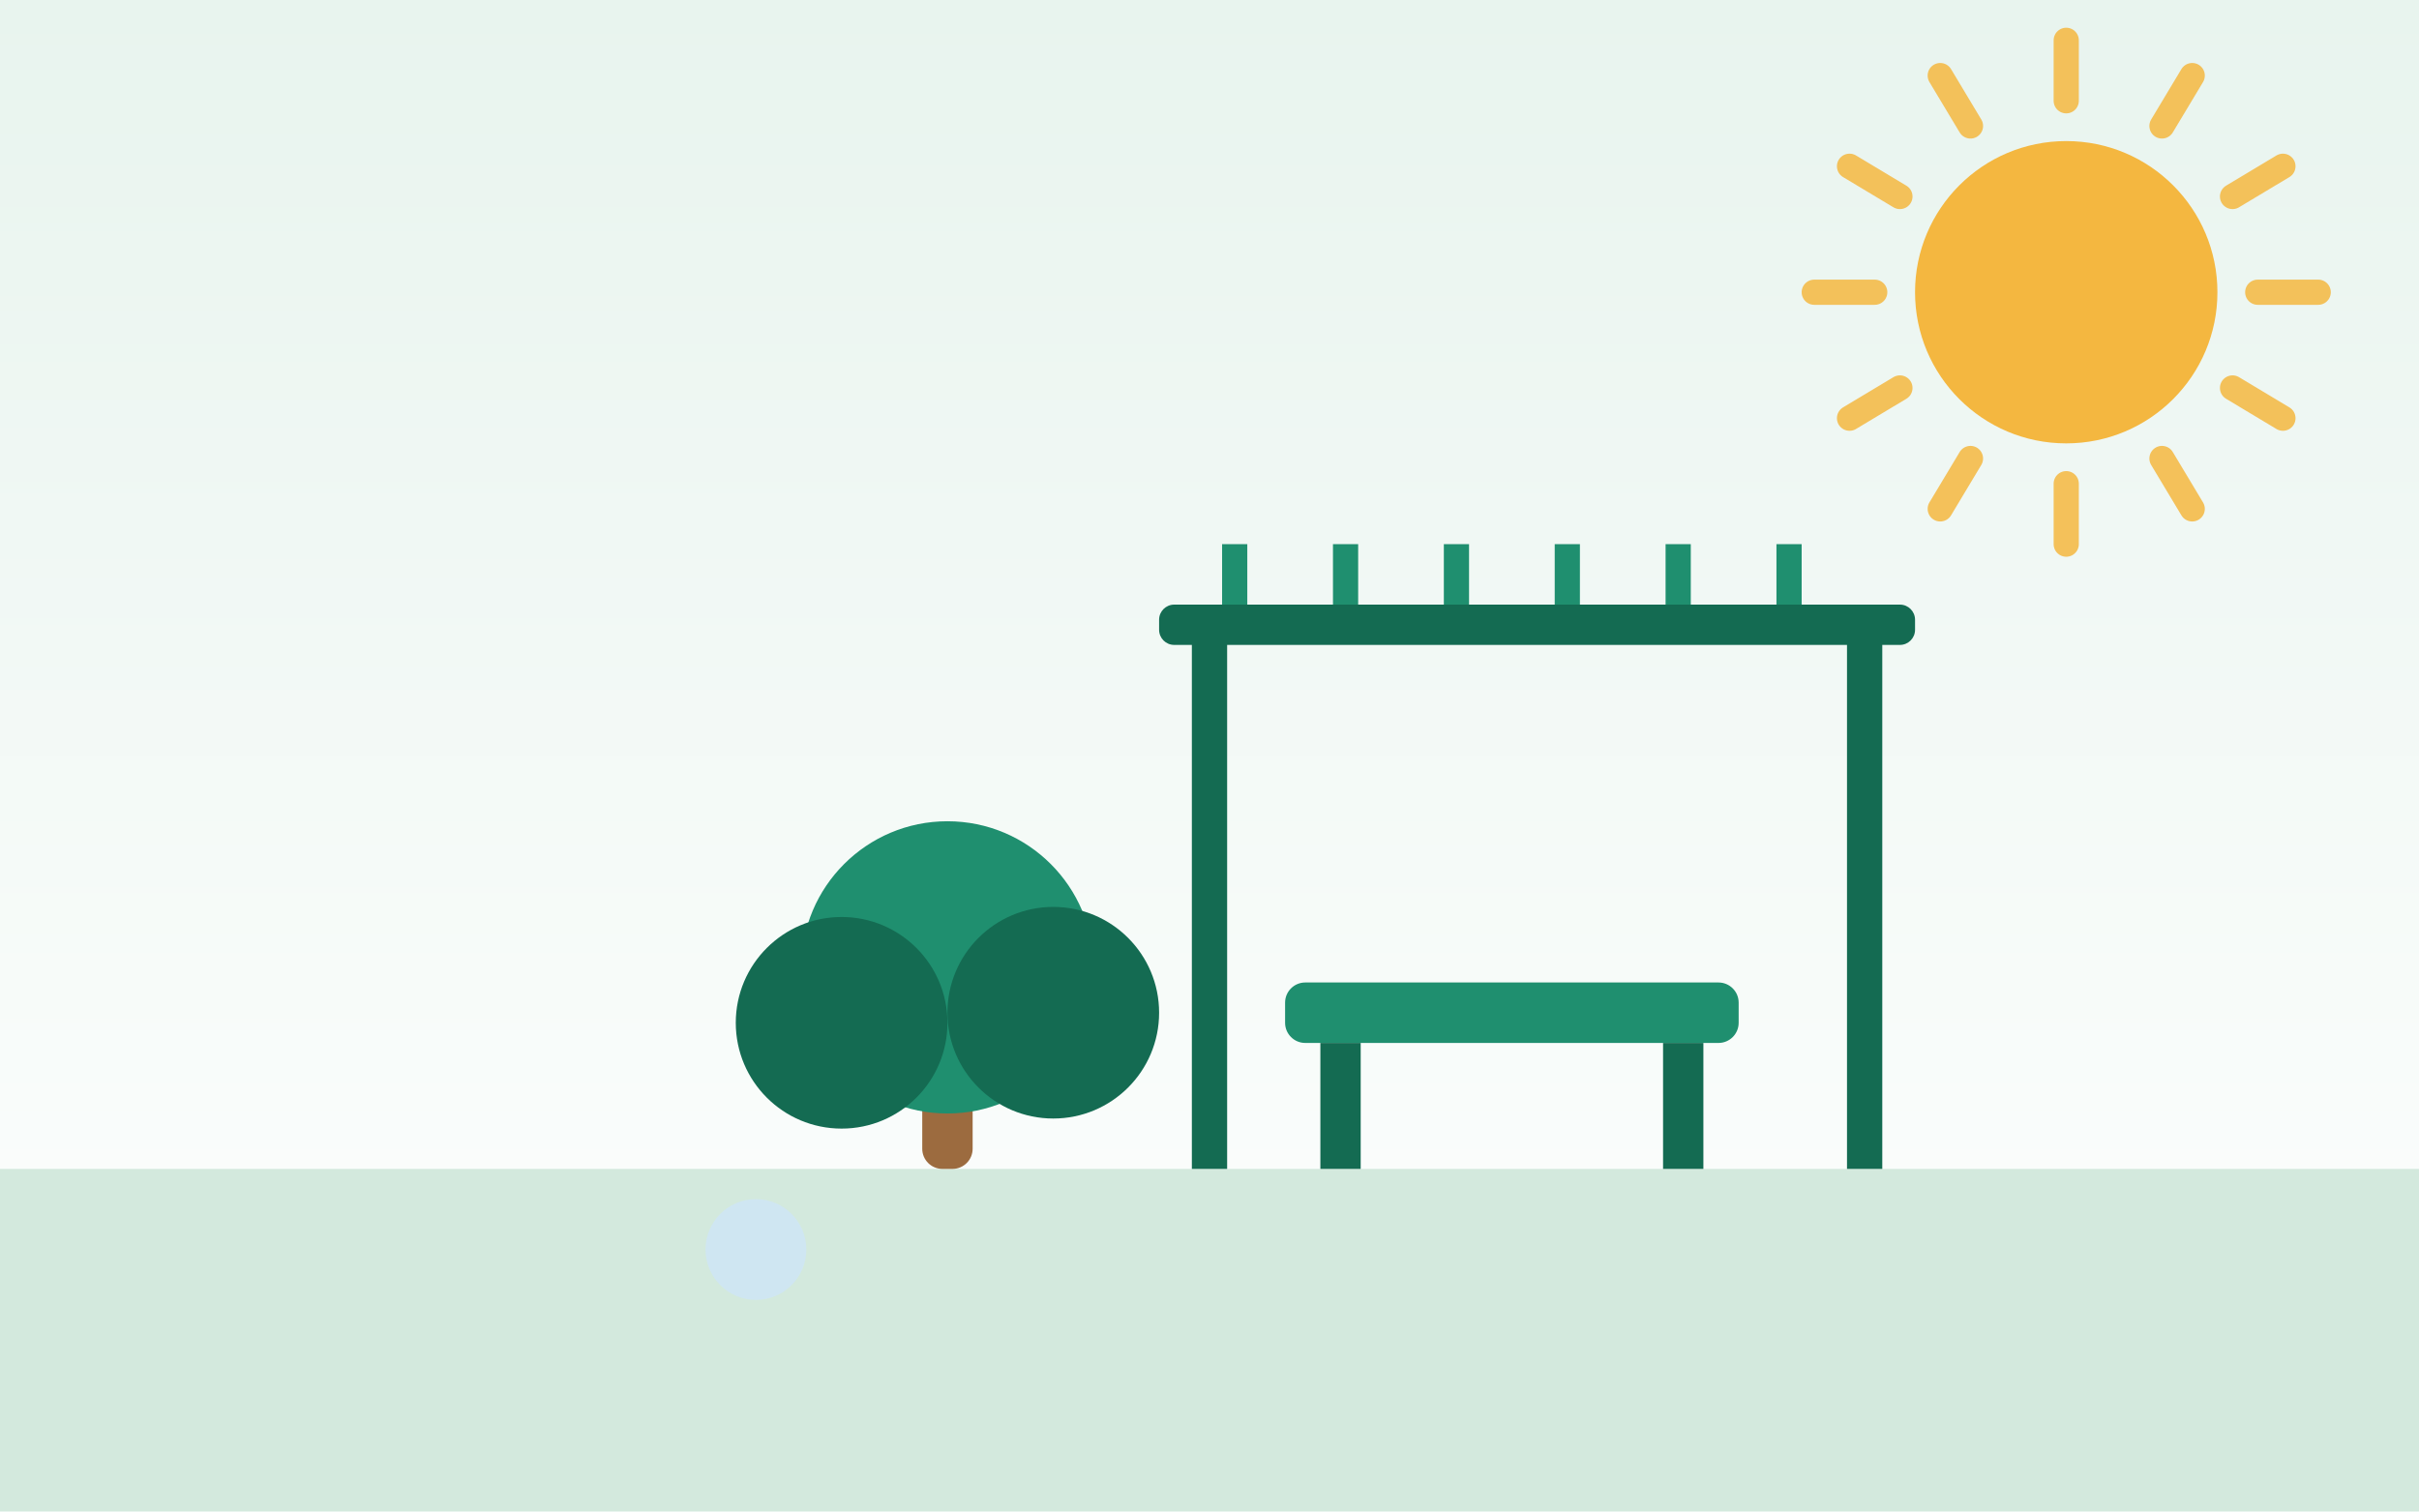
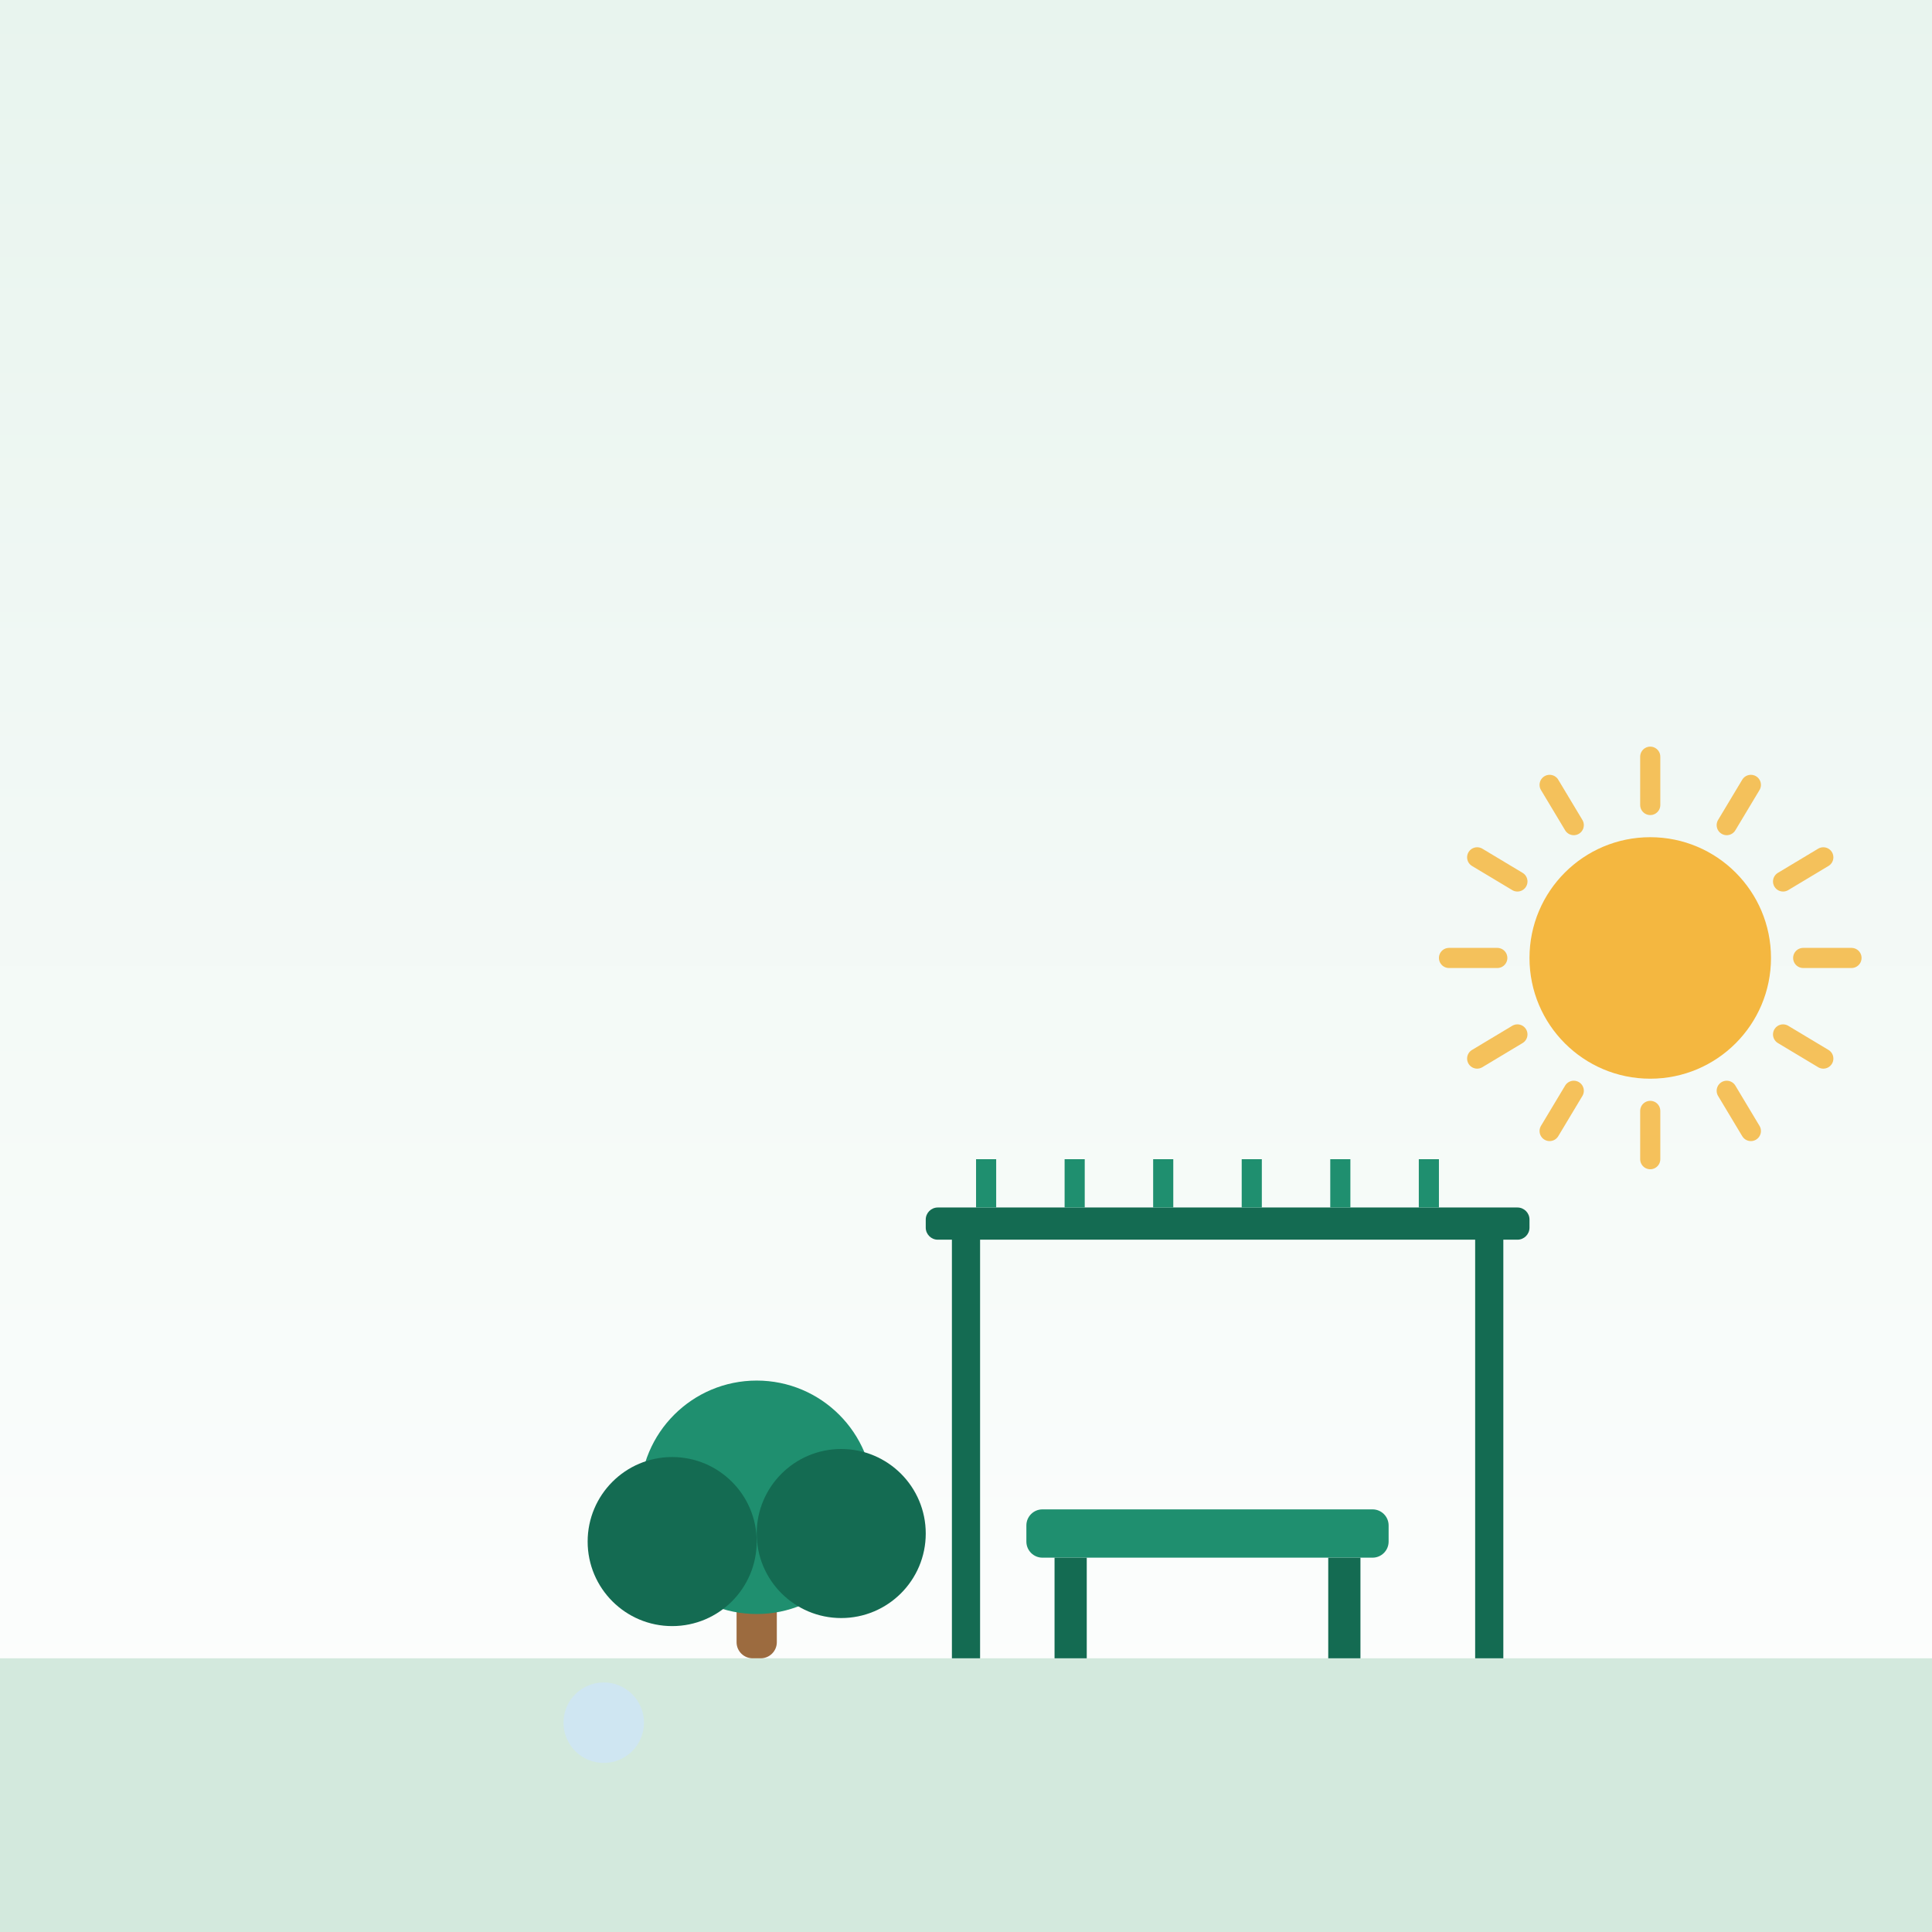
- <svg xmlns="http://www.w3.org/2000/svg" viewBox="0 0 480 300" fill="none">
+ <svg xmlns="http://www.w3.org/2000/svg" viewBox="0 0 400 400" fill="none">
  <defs>
    <linearGradient id="sky" x1="0" y1="0" x2="0" y2="1">
      <stop offset="0" stop-color="#e8f4ee" />
      <stop offset="1" stop-color="#ffffff" />
    </linearGradient>
  </defs>
-   <rect width="480" height="300" fill="url(#sky)" />
-   <line x1="448" y1="58" x2="460" y2="58" stroke="#f4b740" stroke-width="5" stroke-linecap="round" opacity=".85" />
-   <line x1="443" y1="77" x2="453" y2="83" stroke="#f4b740" stroke-width="5" stroke-linecap="round" opacity=".85" />
-   <line x1="429" y1="91" x2="435" y2="101" stroke="#f4b740" stroke-width="5" stroke-linecap="round" opacity=".85" />
-   <line x1="410" y1="96" x2="410" y2="108" stroke="#f4b740" stroke-width="5" stroke-linecap="round" opacity=".85" />
-   <line x1="391" y1="91" x2="385" y2="101" stroke="#f4b740" stroke-width="5" stroke-linecap="round" opacity=".85" />
-   <line x1="377" y1="77" x2="367" y2="83" stroke="#f4b740" stroke-width="5" stroke-linecap="round" opacity=".85" />
-   <line x1="372" y1="58" x2="360" y2="58" stroke="#f4b740" stroke-width="5" stroke-linecap="round" opacity=".85" />
-   <line x1="377" y1="39" x2="367" y2="33" stroke="#f4b740" stroke-width="5" stroke-linecap="round" opacity=".85" />
-   <line x1="391" y1="25" x2="385" y2="15" stroke="#f4b740" stroke-width="5" stroke-linecap="round" opacity=".85" />
-   <line x1="410" y1="20" x2="410" y2="8" stroke="#f4b740" stroke-width="5" stroke-linecap="round" opacity=".85" />
-   <line x1="429" y1="25" x2="435" y2="15" stroke="#f4b740" stroke-width="5" stroke-linecap="round" opacity=".85" />
-   <line x1="443" y1="39" x2="453" y2="33" stroke="#f4b740" stroke-width="5" stroke-linecap="round" opacity=".85" />
-   <circle cx="410" cy="58" r="30" fill="#f4b740" />
-   <rect x="0" y="232" width="480" height="68" fill="#d3e9dd" />
-   <rect x="183" y="206" width="10" height="26" rx="4" fill="#9c6b3f" />
-   <circle cx="188" cy="192" r="29" fill="#1f8f6f" />
-   <circle cx="167" cy="203" r="21" fill="#146b52" />
-   <circle cx="209" cy="201" r="21" fill="#146b52" />
-   <rect x="230" y="120" width="150" height="8" rx="3" fill="#146b52" />
-   <line x1="240" y1="124" x2="240" y2="232" stroke="#146b52" stroke-width="7" />
-   <line x1="370" y1="124" x2="370" y2="232" stroke="#146b52" stroke-width="7" />
-   <line x1="245" y1="120" x2="245" y2="108" stroke="#1f8f6f" stroke-width="5" />
-   <line x1="267" y1="120" x2="267" y2="108" stroke="#1f8f6f" stroke-width="5" />
-   <line x1="289" y1="120" x2="289" y2="108" stroke="#1f8f6f" stroke-width="5" />
-   <line x1="311" y1="120" x2="311" y2="108" stroke="#1f8f6f" stroke-width="5" />
-   <line x1="333" y1="120" x2="333" y2="108" stroke="#1f8f6f" stroke-width="5" />
-   <line x1="355" y1="120" x2="355" y2="108" stroke="#1f8f6f" stroke-width="5" />
-   <rect x="255" y="195" width="90" height="12" rx="4" fill="#1f8f6f" />
-   <rect x="262" y="207" width="8" height="25" fill="#146b52" />
-   <rect x="330" y="207" width="8" height="25" fill="#146b52" />
-   <circle cx="150" cy="248" r="10" fill="#cfe6f2" />
+   <rect width="400" height="400" fill="url(#sky)" />
+   <g transform="translate(0,150) scale(0.83333)">
+     <line x1="448" y1="58" x2="460" y2="58" stroke="#f4b740" stroke-width="5" stroke-linecap="round" opacity=".85" />
+     <line x1="443" y1="77" x2="453" y2="83" stroke="#f4b740" stroke-width="5" stroke-linecap="round" opacity=".85" />
+     <line x1="429" y1="91" x2="435" y2="101" stroke="#f4b740" stroke-width="5" stroke-linecap="round" opacity=".85" />
+     <line x1="410" y1="96" x2="410" y2="108" stroke="#f4b740" stroke-width="5" stroke-linecap="round" opacity=".85" />
+     <line x1="391" y1="91" x2="385" y2="101" stroke="#f4b740" stroke-width="5" stroke-linecap="round" opacity=".85" />
+     <line x1="377" y1="77" x2="367" y2="83" stroke="#f4b740" stroke-width="5" stroke-linecap="round" opacity=".85" />
+     <line x1="372" y1="58" x2="360" y2="58" stroke="#f4b740" stroke-width="5" stroke-linecap="round" opacity=".85" />
+     <line x1="377" y1="39" x2="367" y2="33" stroke="#f4b740" stroke-width="5" stroke-linecap="round" opacity=".85" />
+     <line x1="391" y1="25" x2="385" y2="15" stroke="#f4b740" stroke-width="5" stroke-linecap="round" opacity=".85" />
+     <line x1="410" y1="20" x2="410" y2="8" stroke="#f4b740" stroke-width="5" stroke-linecap="round" opacity=".85" />
+     <line x1="429" y1="25" x2="435" y2="15" stroke="#f4b740" stroke-width="5" stroke-linecap="round" opacity=".85" />
+     <line x1="443" y1="39" x2="453" y2="33" stroke="#f4b740" stroke-width="5" stroke-linecap="round" opacity=".85" />
+     <circle cx="410" cy="58" r="30" fill="#f4b740" />
+     <rect x="0" y="232" width="480" height="68" fill="#d3e9dd" />
+     <rect x="183" y="206" width="10" height="26" rx="4" fill="#9c6b3f" />
+     <circle cx="188" cy="192" r="29" fill="#1f8f6f" />
+     <circle cx="167" cy="203" r="21" fill="#146b52" />
+     <circle cx="209" cy="201" r="21" fill="#146b52" />
+     <rect x="230" y="120" width="150" height="8" rx="3" fill="#146b52" />
+     <line x1="240" y1="124" x2="240" y2="232" stroke="#146b52" stroke-width="7" />
+     <line x1="370" y1="124" x2="370" y2="232" stroke="#146b52" stroke-width="7" />
+     <line x1="245" y1="120" x2="245" y2="108" stroke="#1f8f6f" stroke-width="5" />
+     <line x1="267" y1="120" x2="267" y2="108" stroke="#1f8f6f" stroke-width="5" />
+     <line x1="289" y1="120" x2="289" y2="108" stroke="#1f8f6f" stroke-width="5" />
+     <line x1="311" y1="120" x2="311" y2="108" stroke="#1f8f6f" stroke-width="5" />
+     <line x1="333" y1="120" x2="333" y2="108" stroke="#1f8f6f" stroke-width="5" />
+     <line x1="355" y1="120" x2="355" y2="108" stroke="#1f8f6f" stroke-width="5" />
+     <rect x="255" y="195" width="90" height="12" rx="4" fill="#1f8f6f" />
+     <rect x="262" y="207" width="8" height="25" fill="#146b52" />
+     <rect x="330" y="207" width="8" height="25" fill="#146b52" />
+     <circle cx="150" cy="248" r="10" fill="#cfe6f2" />
+   </g>
</svg>
